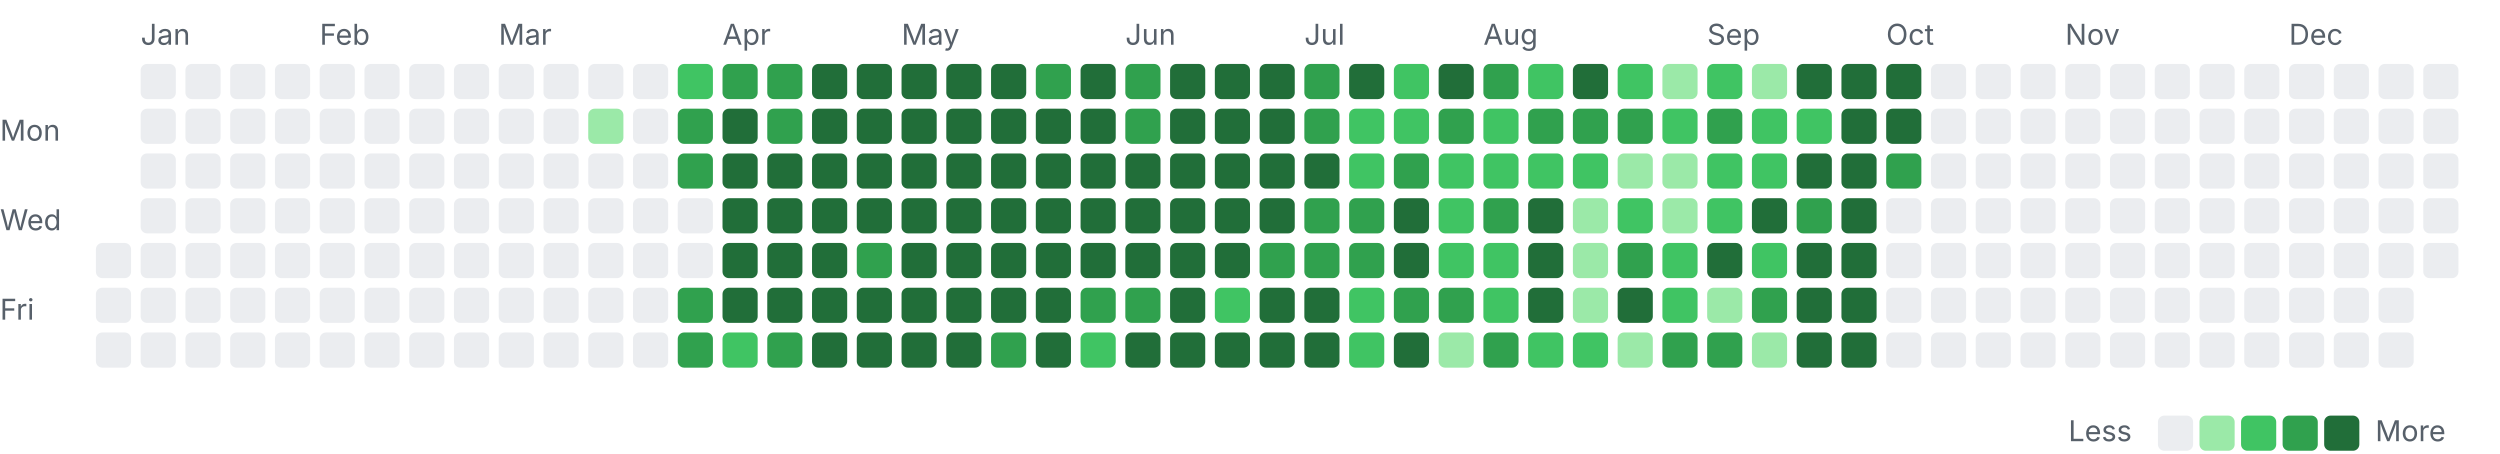
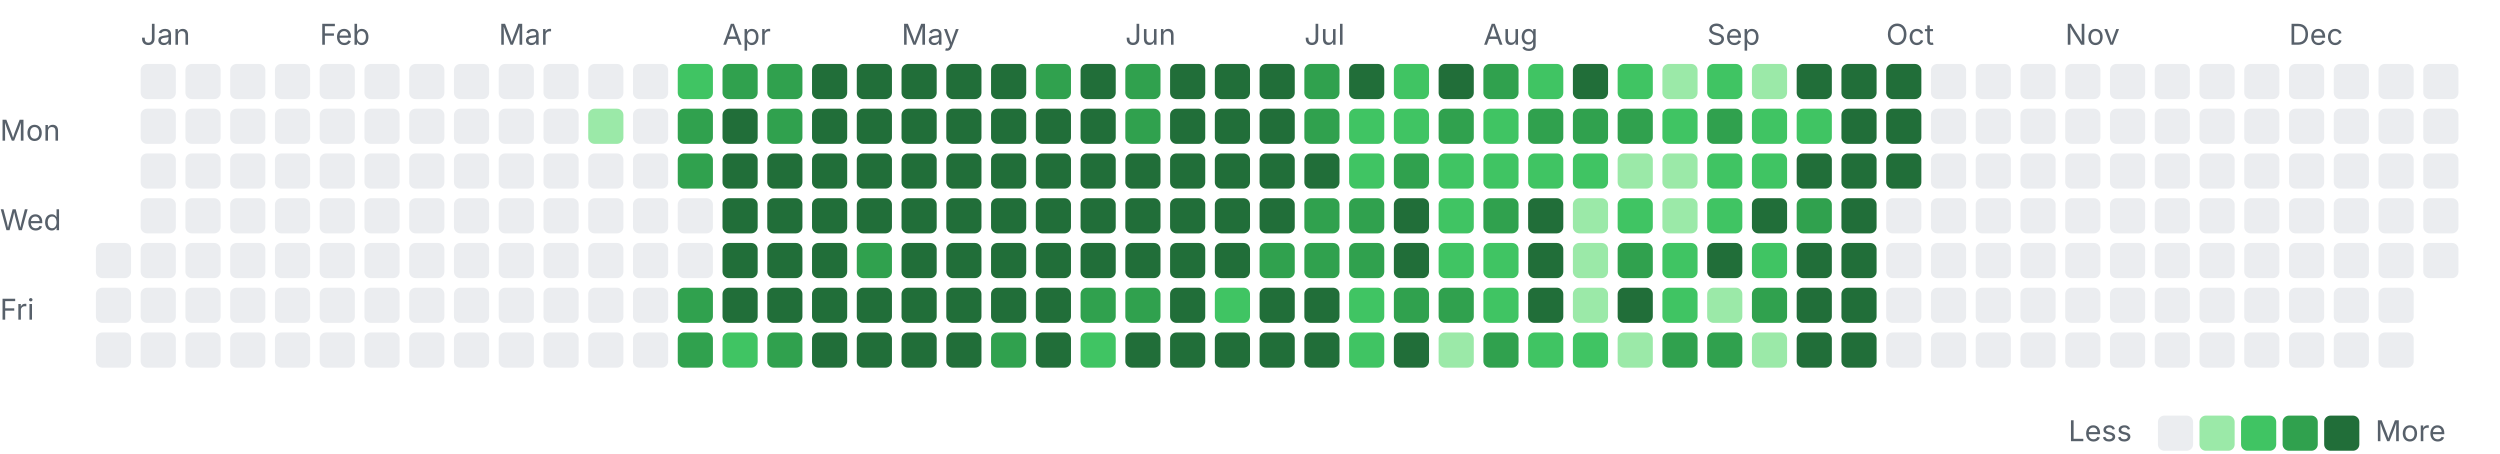
<svg xmlns="http://www.w3.org/2000/svg" width="782" height="142" viewBox="0 0 782 142">
  <style>.l0{fill:#ebedf0}.l1{fill:#9be9a8}.l2{fill:#40c463}.l3{fill:#30a14e}.l4{fill:#216e39} .lbl{fill:#57606a;font:9px -apple-system,Segoe UI,sans-serif}@media(prefers-color-scheme:dark){.l0{fill:#161b22}.l1{fill:#0e4429}.l2{fill:#006d32}.l3{fill:#26a641}.l4{fill:#39d353} .lbl{fill:#8b949e}}</style>
  <text class="lbl" x="44" y="14">Jan</text>
  <text class="lbl" x="100" y="14">Feb</text>
  <text class="lbl" x="156" y="14">Mar</text>
  <text class="lbl" x="226" y="14">Apr</text>
  <text class="lbl" x="282" y="14">May</text>
  <text class="lbl" x="352" y="14">Jun</text>
  <text class="lbl" x="408" y="14">Jul</text>
  <text class="lbl" x="464" y="14">Aug</text>
  <text class="lbl" x="534" y="14">Sep</text>
  <text class="lbl" x="590" y="14">Oct</text>
  <text class="lbl" x="646" y="14">Nov</text>
  <text class="lbl" x="716" y="14">Dec</text>
  <text class="lbl" x="0" y="44">Mon</text>
  <text class="lbl" x="0" y="72">Wed</text>
  <text class="lbl" x="0" y="100">Fri</text>
  <rect class="l0" x="30" y="76" width="11" height="11" rx="2" />
  <rect class="l0" x="30" y="90" width="11" height="11" rx="2" />
  <rect class="l0" x="30" y="104" width="11" height="11" rx="2" />
  <rect class="l0" x="44" y="20" width="11" height="11" rx="2" />
  <rect class="l0" x="44" y="34" width="11" height="11" rx="2" />
  <rect class="l0" x="44" y="48" width="11" height="11" rx="2" />
  <rect class="l0" x="44" y="62" width="11" height="11" rx="2" />
  <rect class="l0" x="44" y="76" width="11" height="11" rx="2" />
  <rect class="l0" x="44" y="90" width="11" height="11" rx="2" />
  <rect class="l0" x="44" y="104" width="11" height="11" rx="2" />
  <rect class="l0" x="58" y="20" width="11" height="11" rx="2" />
  <rect class="l0" x="58" y="34" width="11" height="11" rx="2" />
  <rect class="l0" x="58" y="48" width="11" height="11" rx="2" />
  <rect class="l0" x="58" y="62" width="11" height="11" rx="2" />
  <rect class="l0" x="58" y="76" width="11" height="11" rx="2" />
  <rect class="l0" x="58" y="90" width="11" height="11" rx="2" />
  <rect class="l0" x="58" y="104" width="11" height="11" rx="2" />
  <rect class="l0" x="72" y="20" width="11" height="11" rx="2" />
  <rect class="l0" x="72" y="34" width="11" height="11" rx="2" />
  <rect class="l0" x="72" y="48" width="11" height="11" rx="2" />
  <rect class="l0" x="72" y="62" width="11" height="11" rx="2" />
  <rect class="l0" x="72" y="76" width="11" height="11" rx="2" />
  <rect class="l0" x="72" y="90" width="11" height="11" rx="2" />
  <rect class="l0" x="72" y="104" width="11" height="11" rx="2" />
  <rect class="l0" x="86" y="20" width="11" height="11" rx="2" />
  <rect class="l0" x="86" y="34" width="11" height="11" rx="2" />
  <rect class="l0" x="86" y="48" width="11" height="11" rx="2" />
  <rect class="l0" x="86" y="62" width="11" height="11" rx="2" />
  <rect class="l0" x="86" y="76" width="11" height="11" rx="2" />
  <rect class="l0" x="86" y="90" width="11" height="11" rx="2" />
  <rect class="l0" x="86" y="104" width="11" height="11" rx="2" />
  <rect class="l0" x="100" y="20" width="11" height="11" rx="2" />
  <rect class="l0" x="100" y="34" width="11" height="11" rx="2" />
  <rect class="l0" x="100" y="48" width="11" height="11" rx="2" />
  <rect class="l0" x="100" y="62" width="11" height="11" rx="2" />
  <rect class="l0" x="100" y="76" width="11" height="11" rx="2" />
  <rect class="l0" x="100" y="90" width="11" height="11" rx="2" />
  <rect class="l0" x="100" y="104" width="11" height="11" rx="2" />
  <rect class="l0" x="114" y="20" width="11" height="11" rx="2" />
  <rect class="l0" x="114" y="34" width="11" height="11" rx="2" />
  <rect class="l0" x="114" y="48" width="11" height="11" rx="2" />
  <rect class="l0" x="114" y="62" width="11" height="11" rx="2" />
  <rect class="l0" x="114" y="76" width="11" height="11" rx="2" />
  <rect class="l0" x="114" y="90" width="11" height="11" rx="2" />
  <rect class="l0" x="114" y="104" width="11" height="11" rx="2" />
  <rect class="l0" x="128" y="20" width="11" height="11" rx="2" />
  <rect class="l0" x="128" y="34" width="11" height="11" rx="2" />
  <rect class="l0" x="128" y="48" width="11" height="11" rx="2" />
  <rect class="l0" x="128" y="62" width="11" height="11" rx="2" />
  <rect class="l0" x="128" y="76" width="11" height="11" rx="2" />
  <rect class="l0" x="128" y="90" width="11" height="11" rx="2" />
  <rect class="l0" x="128" y="104" width="11" height="11" rx="2" />
  <rect class="l0" x="142" y="20" width="11" height="11" rx="2" />
  <rect class="l0" x="142" y="34" width="11" height="11" rx="2" />
  <rect class="l0" x="142" y="48" width="11" height="11" rx="2" />
  <rect class="l0" x="142" y="62" width="11" height="11" rx="2" />
  <rect class="l0" x="142" y="76" width="11" height="11" rx="2" />
  <rect class="l0" x="142" y="90" width="11" height="11" rx="2" />
  <rect class="l0" x="142" y="104" width="11" height="11" rx="2" />
  <rect class="l0" x="156" y="20" width="11" height="11" rx="2" />
  <rect class="l0" x="156" y="34" width="11" height="11" rx="2" />
  <rect class="l0" x="156" y="48" width="11" height="11" rx="2" />
  <rect class="l0" x="156" y="62" width="11" height="11" rx="2" />
  <rect class="l0" x="156" y="76" width="11" height="11" rx="2" />
  <rect class="l0" x="156" y="90" width="11" height="11" rx="2" />
  <rect class="l0" x="156" y="104" width="11" height="11" rx="2" />
  <rect class="l0" x="170" y="20" width="11" height="11" rx="2" />
  <rect class="l0" x="170" y="34" width="11" height="11" rx="2" />
  <rect class="l0" x="170" y="48" width="11" height="11" rx="2" />
  <rect class="l0" x="170" y="62" width="11" height="11" rx="2" />
  <rect class="l0" x="170" y="76" width="11" height="11" rx="2" />
  <rect class="l0" x="170" y="90" width="11" height="11" rx="2" />
  <rect class="l0" x="170" y="104" width="11" height="11" rx="2" />
  <rect class="l0" x="184" y="20" width="11" height="11" rx="2" />
  <rect class="l1" x="184" y="34" width="11" height="11" rx="2" />
  <rect class="l0" x="184" y="48" width="11" height="11" rx="2" />
  <rect class="l0" x="184" y="62" width="11" height="11" rx="2" />
  <rect class="l0" x="184" y="76" width="11" height="11" rx="2" />
  <rect class="l0" x="184" y="90" width="11" height="11" rx="2" />
  <rect class="l0" x="184" y="104" width="11" height="11" rx="2" />
  <rect class="l0" x="198" y="20" width="11" height="11" rx="2" />
  <rect class="l0" x="198" y="34" width="11" height="11" rx="2" />
  <rect class="l0" x="198" y="48" width="11" height="11" rx="2" />
  <rect class="l0" x="198" y="62" width="11" height="11" rx="2" />
  <rect class="l0" x="198" y="76" width="11" height="11" rx="2" />
  <rect class="l0" x="198" y="90" width="11" height="11" rx="2" />
  <rect class="l0" x="198" y="104" width="11" height="11" rx="2" />
  <rect class="l2" x="212" y="20" width="11" height="11" rx="2" />
  <rect class="l3" x="212" y="34" width="11" height="11" rx="2" />
  <rect class="l3" x="212" y="48" width="11" height="11" rx="2" />
  <rect class="l0" x="212" y="62" width="11" height="11" rx="2" />
  <rect class="l0" x="212" y="76" width="11" height="11" rx="2" />
  <rect class="l3" x="212" y="90" width="11" height="11" rx="2" />
  <rect class="l3" x="212" y="104" width="11" height="11" rx="2" />
  <rect class="l3" x="226" y="20" width="11" height="11" rx="2" />
  <rect class="l4" x="226" y="34" width="11" height="11" rx="2" />
  <rect class="l4" x="226" y="48" width="11" height="11" rx="2" />
  <rect class="l4" x="226" y="62" width="11" height="11" rx="2" />
  <rect class="l4" x="226" y="76" width="11" height="11" rx="2" />
  <rect class="l4" x="226" y="90" width="11" height="11" rx="2" />
  <rect class="l2" x="226" y="104" width="11" height="11" rx="2" />
  <rect class="l3" x="240" y="20" width="11" height="11" rx="2" />
  <rect class="l3" x="240" y="34" width="11" height="11" rx="2" />
  <rect class="l4" x="240" y="48" width="11" height="11" rx="2" />
  <rect class="l4" x="240" y="62" width="11" height="11" rx="2" />
  <rect class="l4" x="240" y="76" width="11" height="11" rx="2" />
  <rect class="l4" x="240" y="90" width="11" height="11" rx="2" />
  <rect class="l3" x="240" y="104" width="11" height="11" rx="2" />
  <rect class="l4" x="254" y="20" width="11" height="11" rx="2" />
  <rect class="l4" x="254" y="34" width="11" height="11" rx="2" />
  <rect class="l4" x="254" y="48" width="11" height="11" rx="2" />
  <rect class="l4" x="254" y="62" width="11" height="11" rx="2" />
  <rect class="l4" x="254" y="76" width="11" height="11" rx="2" />
  <rect class="l4" x="254" y="90" width="11" height="11" rx="2" />
  <rect class="l4" x="254" y="104" width="11" height="11" rx="2" />
  <rect class="l4" x="268" y="20" width="11" height="11" rx="2" />
  <rect class="l4" x="268" y="34" width="11" height="11" rx="2" />
  <rect class="l4" x="268" y="48" width="11" height="11" rx="2" />
  <rect class="l4" x="268" y="62" width="11" height="11" rx="2" />
  <rect class="l3" x="268" y="76" width="11" height="11" rx="2" />
  <rect class="l4" x="268" y="90" width="11" height="11" rx="2" />
  <rect class="l4" x="268" y="104" width="11" height="11" rx="2" />
  <rect class="l4" x="282" y="20" width="11" height="11" rx="2" />
  <rect class="l4" x="282" y="34" width="11" height="11" rx="2" />
  <rect class="l4" x="282" y="48" width="11" height="11" rx="2" />
  <rect class="l4" x="282" y="62" width="11" height="11" rx="2" />
  <rect class="l4" x="282" y="76" width="11" height="11" rx="2" />
  <rect class="l4" x="282" y="90" width="11" height="11" rx="2" />
  <rect class="l4" x="282" y="104" width="11" height="11" rx="2" />
  <rect class="l4" x="296" y="20" width="11" height="11" rx="2" />
  <rect class="l4" x="296" y="34" width="11" height="11" rx="2" />
  <rect class="l4" x="296" y="48" width="11" height="11" rx="2" />
  <rect class="l4" x="296" y="62" width="11" height="11" rx="2" />
  <rect class="l4" x="296" y="76" width="11" height="11" rx="2" />
  <rect class="l4" x="296" y="90" width="11" height="11" rx="2" />
  <rect class="l4" x="296" y="104" width="11" height="11" rx="2" />
  <rect class="l4" x="310" y="20" width="11" height="11" rx="2" />
  <rect class="l4" x="310" y="34" width="11" height="11" rx="2" />
  <rect class="l4" x="310" y="48" width="11" height="11" rx="2" />
  <rect class="l4" x="310" y="62" width="11" height="11" rx="2" />
  <rect class="l4" x="310" y="76" width="11" height="11" rx="2" />
  <rect class="l4" x="310" y="90" width="11" height="11" rx="2" />
  <rect class="l3" x="310" y="104" width="11" height="11" rx="2" />
  <rect class="l3" x="324" y="20" width="11" height="11" rx="2" />
  <rect class="l4" x="324" y="34" width="11" height="11" rx="2" />
  <rect class="l4" x="324" y="48" width="11" height="11" rx="2" />
  <rect class="l4" x="324" y="62" width="11" height="11" rx="2" />
  <rect class="l4" x="324" y="76" width="11" height="11" rx="2" />
  <rect class="l4" x="324" y="90" width="11" height="11" rx="2" />
  <rect class="l4" x="324" y="104" width="11" height="11" rx="2" />
  <rect class="l4" x="338" y="20" width="11" height="11" rx="2" />
  <rect class="l4" x="338" y="34" width="11" height="11" rx="2" />
  <rect class="l4" x="338" y="48" width="11" height="11" rx="2" />
  <rect class="l4" x="338" y="62" width="11" height="11" rx="2" />
  <rect class="l4" x="338" y="76" width="11" height="11" rx="2" />
  <rect class="l3" x="338" y="90" width="11" height="11" rx="2" />
  <rect class="l2" x="338" y="104" width="11" height="11" rx="2" />
  <rect class="l3" x="352" y="20" width="11" height="11" rx="2" />
  <rect class="l3" x="352" y="34" width="11" height="11" rx="2" />
  <rect class="l4" x="352" y="48" width="11" height="11" rx="2" />
  <rect class="l4" x="352" y="62" width="11" height="11" rx="2" />
  <rect class="l4" x="352" y="76" width="11" height="11" rx="2" />
  <rect class="l3" x="352" y="90" width="11" height="11" rx="2" />
  <rect class="l4" x="352" y="104" width="11" height="11" rx="2" />
  <rect class="l4" x="366" y="20" width="11" height="11" rx="2" />
  <rect class="l4" x="366" y="34" width="11" height="11" rx="2" />
  <rect class="l4" x="366" y="48" width="11" height="11" rx="2" />
  <rect class="l4" x="366" y="62" width="11" height="11" rx="2" />
  <rect class="l4" x="366" y="76" width="11" height="11" rx="2" />
  <rect class="l4" x="366" y="90" width="11" height="11" rx="2" />
  <rect class="l4" x="366" y="104" width="11" height="11" rx="2" />
  <rect class="l4" x="380" y="20" width="11" height="11" rx="2" />
  <rect class="l4" x="380" y="34" width="11" height="11" rx="2" />
  <rect class="l4" x="380" y="48" width="11" height="11" rx="2" />
  <rect class="l4" x="380" y="62" width="11" height="11" rx="2" />
  <rect class="l4" x="380" y="76" width="11" height="11" rx="2" />
  <rect class="l2" x="380" y="90" width="11" height="11" rx="2" />
  <rect class="l4" x="380" y="104" width="11" height="11" rx="2" />
  <rect class="l4" x="394" y="20" width="11" height="11" rx="2" />
  <rect class="l4" x="394" y="34" width="11" height="11" rx="2" />
  <rect class="l4" x="394" y="48" width="11" height="11" rx="2" />
  <rect class="l4" x="394" y="62" width="11" height="11" rx="2" />
  <rect class="l3" x="394" y="76" width="11" height="11" rx="2" />
  <rect class="l4" x="394" y="90" width="11" height="11" rx="2" />
  <rect class="l4" x="394" y="104" width="11" height="11" rx="2" />
  <rect class="l3" x="408" y="20" width="11" height="11" rx="2" />
  <rect class="l3" x="408" y="34" width="11" height="11" rx="2" />
  <rect class="l4" x="408" y="48" width="11" height="11" rx="2" />
  <rect class="l3" x="408" y="62" width="11" height="11" rx="2" />
  <rect class="l3" x="408" y="76" width="11" height="11" rx="2" />
  <rect class="l4" x="408" y="90" width="11" height="11" rx="2" />
  <rect class="l4" x="408" y="104" width="11" height="11" rx="2" />
  <rect class="l4" x="422" y="20" width="11" height="11" rx="2" />
  <rect class="l2" x="422" y="34" width="11" height="11" rx="2" />
  <rect class="l2" x="422" y="48" width="11" height="11" rx="2" />
  <rect class="l3" x="422" y="62" width="11" height="11" rx="2" />
  <rect class="l3" x="422" y="76" width="11" height="11" rx="2" />
  <rect class="l2" x="422" y="90" width="11" height="11" rx="2" />
  <rect class="l2" x="422" y="104" width="11" height="11" rx="2" />
  <rect class="l2" x="436" y="20" width="11" height="11" rx="2" />
  <rect class="l2" x="436" y="34" width="11" height="11" rx="2" />
  <rect class="l3" x="436" y="48" width="11" height="11" rx="2" />
  <rect class="l4" x="436" y="62" width="11" height="11" rx="2" />
  <rect class="l4" x="436" y="76" width="11" height="11" rx="2" />
  <rect class="l3" x="436" y="90" width="11" height="11" rx="2" />
  <rect class="l4" x="436" y="104" width="11" height="11" rx="2" />
  <rect class="l4" x="450" y="20" width="11" height="11" rx="2" />
  <rect class="l3" x="450" y="34" width="11" height="11" rx="2" />
  <rect class="l2" x="450" y="48" width="11" height="11" rx="2" />
  <rect class="l2" x="450" y="62" width="11" height="11" rx="2" />
  <rect class="l2" x="450" y="76" width="11" height="11" rx="2" />
  <rect class="l3" x="450" y="90" width="11" height="11" rx="2" />
  <rect class="l1" x="450" y="104" width="11" height="11" rx="2" />
  <rect class="l3" x="464" y="20" width="11" height="11" rx="2" />
  <rect class="l2" x="464" y="34" width="11" height="11" rx="2" />
  <rect class="l2" x="464" y="48" width="11" height="11" rx="2" />
  <rect class="l3" x="464" y="62" width="11" height="11" rx="2" />
  <rect class="l2" x="464" y="76" width="11" height="11" rx="2" />
  <rect class="l2" x="464" y="90" width="11" height="11" rx="2" />
  <rect class="l3" x="464" y="104" width="11" height="11" rx="2" />
  <rect class="l2" x="478" y="20" width="11" height="11" rx="2" />
  <rect class="l3" x="478" y="34" width="11" height="11" rx="2" />
  <rect class="l2" x="478" y="48" width="11" height="11" rx="2" />
  <rect class="l4" x="478" y="62" width="11" height="11" rx="2" />
  <rect class="l4" x="478" y="76" width="11" height="11" rx="2" />
  <rect class="l4" x="478" y="90" width="11" height="11" rx="2" />
  <rect class="l2" x="478" y="104" width="11" height="11" rx="2" />
  <rect class="l4" x="492" y="20" width="11" height="11" rx="2" />
  <rect class="l3" x="492" y="34" width="11" height="11" rx="2" />
  <rect class="l2" x="492" y="48" width="11" height="11" rx="2" />
  <rect class="l1" x="492" y="62" width="11" height="11" rx="2" />
  <rect class="l1" x="492" y="76" width="11" height="11" rx="2" />
  <rect class="l1" x="492" y="90" width="11" height="11" rx="2" />
  <rect class="l2" x="492" y="104" width="11" height="11" rx="2" />
  <rect class="l2" x="506" y="20" width="11" height="11" rx="2" />
  <rect class="l3" x="506" y="34" width="11" height="11" rx="2" />
  <rect class="l1" x="506" y="48" width="11" height="11" rx="2" />
  <rect class="l2" x="506" y="62" width="11" height="11" rx="2" />
  <rect class="l3" x="506" y="76" width="11" height="11" rx="2" />
  <rect class="l4" x="506" y="90" width="11" height="11" rx="2" />
  <rect class="l1" x="506" y="104" width="11" height="11" rx="2" />
  <rect class="l1" x="520" y="20" width="11" height="11" rx="2" />
  <rect class="l2" x="520" y="34" width="11" height="11" rx="2" />
  <rect class="l1" x="520" y="48" width="11" height="11" rx="2" />
  <rect class="l1" x="520" y="62" width="11" height="11" rx="2" />
  <rect class="l2" x="520" y="76" width="11" height="11" rx="2" />
  <rect class="l2" x="520" y="90" width="11" height="11" rx="2" />
  <rect class="l3" x="520" y="104" width="11" height="11" rx="2" />
  <rect class="l2" x="534" y="20" width="11" height="11" rx="2" />
  <rect class="l3" x="534" y="34" width="11" height="11" rx="2" />
  <rect class="l2" x="534" y="48" width="11" height="11" rx="2" />
  <rect class="l2" x="534" y="62" width="11" height="11" rx="2" />
  <rect class="l4" x="534" y="76" width="11" height="11" rx="2" />
  <rect class="l1" x="534" y="90" width="11" height="11" rx="2" />
  <rect class="l3" x="534" y="104" width="11" height="11" rx="2" />
  <rect class="l1" x="548" y="20" width="11" height="11" rx="2" />
  <rect class="l2" x="548" y="34" width="11" height="11" rx="2" />
  <rect class="l2" x="548" y="48" width="11" height="11" rx="2" />
  <rect class="l4" x="548" y="62" width="11" height="11" rx="2" />
  <rect class="l2" x="548" y="76" width="11" height="11" rx="2" />
  <rect class="l3" x="548" y="90" width="11" height="11" rx="2" />
  <rect class="l1" x="548" y="104" width="11" height="11" rx="2" />
  <rect class="l4" x="562" y="20" width="11" height="11" rx="2" />
  <rect class="l2" x="562" y="34" width="11" height="11" rx="2" />
  <rect class="l4" x="562" y="48" width="11" height="11" rx="2" />
  <rect class="l3" x="562" y="62" width="11" height="11" rx="2" />
  <rect class="l4" x="562" y="76" width="11" height="11" rx="2" />
  <rect class="l4" x="562" y="90" width="11" height="11" rx="2" />
  <rect class="l4" x="562" y="104" width="11" height="11" rx="2" />
  <rect class="l4" x="576" y="20" width="11" height="11" rx="2" />
  <rect class="l4" x="576" y="34" width="11" height="11" rx="2" />
  <rect class="l4" x="576" y="48" width="11" height="11" rx="2" />
  <rect class="l4" x="576" y="62" width="11" height="11" rx="2" />
  <rect class="l4" x="576" y="76" width="11" height="11" rx="2" />
  <rect class="l4" x="576" y="90" width="11" height="11" rx="2" />
  <rect class="l4" x="576" y="104" width="11" height="11" rx="2" />
  <rect class="l4" x="590" y="20" width="11" height="11" rx="2" />
  <rect class="l4" x="590" y="34" width="11" height="11" rx="2" />
-   <rect class="l3" x="590" y="48" width="11" height="11" rx="2" />
+   <rect class="l4" x="590" y="48" width="11" height="11" rx="2" />
  <rect class="l0" x="590" y="62" width="11" height="11" rx="2" />
  <rect class="l0" x="590" y="76" width="11" height="11" rx="2" />
  <rect class="l0" x="590" y="90" width="11" height="11" rx="2" />
  <rect class="l0" x="590" y="104" width="11" height="11" rx="2" />
  <rect class="l0" x="604" y="20" width="11" height="11" rx="2" />
  <rect class="l0" x="604" y="34" width="11" height="11" rx="2" />
  <rect class="l0" x="604" y="48" width="11" height="11" rx="2" />
  <rect class="l0" x="604" y="62" width="11" height="11" rx="2" />
  <rect class="l0" x="604" y="76" width="11" height="11" rx="2" />
  <rect class="l0" x="604" y="90" width="11" height="11" rx="2" />
  <rect class="l0" x="604" y="104" width="11" height="11" rx="2" />
  <rect class="l0" x="618" y="20" width="11" height="11" rx="2" />
  <rect class="l0" x="618" y="34" width="11" height="11" rx="2" />
  <rect class="l0" x="618" y="48" width="11" height="11" rx="2" />
  <rect class="l0" x="618" y="62" width="11" height="11" rx="2" />
  <rect class="l0" x="618" y="76" width="11" height="11" rx="2" />
  <rect class="l0" x="618" y="90" width="11" height="11" rx="2" />
  <rect class="l0" x="618" y="104" width="11" height="11" rx="2" />
  <rect class="l0" x="632" y="20" width="11" height="11" rx="2" />
  <rect class="l0" x="632" y="34" width="11" height="11" rx="2" />
  <rect class="l0" x="632" y="48" width="11" height="11" rx="2" />
  <rect class="l0" x="632" y="62" width="11" height="11" rx="2" />
  <rect class="l0" x="632" y="76" width="11" height="11" rx="2" />
  <rect class="l0" x="632" y="90" width="11" height="11" rx="2" />
  <rect class="l0" x="632" y="104" width="11" height="11" rx="2" />
  <rect class="l0" x="646" y="20" width="11" height="11" rx="2" />
  <rect class="l0" x="646" y="34" width="11" height="11" rx="2" />
  <rect class="l0" x="646" y="48" width="11" height="11" rx="2" />
  <rect class="l0" x="646" y="62" width="11" height="11" rx="2" />
  <rect class="l0" x="646" y="76" width="11" height="11" rx="2" />
  <rect class="l0" x="646" y="90" width="11" height="11" rx="2" />
  <rect class="l0" x="646" y="104" width="11" height="11" rx="2" />
  <rect class="l0" x="660" y="20" width="11" height="11" rx="2" />
  <rect class="l0" x="660" y="34" width="11" height="11" rx="2" />
  <rect class="l0" x="660" y="48" width="11" height="11" rx="2" />
  <rect class="l0" x="660" y="62" width="11" height="11" rx="2" />
  <rect class="l0" x="660" y="76" width="11" height="11" rx="2" />
  <rect class="l0" x="660" y="90" width="11" height="11" rx="2" />
  <rect class="l0" x="660" y="104" width="11" height="11" rx="2" />
  <rect class="l0" x="674" y="20" width="11" height="11" rx="2" />
  <rect class="l0" x="674" y="34" width="11" height="11" rx="2" />
  <rect class="l0" x="674" y="48" width="11" height="11" rx="2" />
  <rect class="l0" x="674" y="62" width="11" height="11" rx="2" />
  <rect class="l0" x="674" y="76" width="11" height="11" rx="2" />
  <rect class="l0" x="674" y="90" width="11" height="11" rx="2" />
  <rect class="l0" x="674" y="104" width="11" height="11" rx="2" />
  <rect class="l0" x="688" y="20" width="11" height="11" rx="2" />
  <rect class="l0" x="688" y="34" width="11" height="11" rx="2" />
  <rect class="l0" x="688" y="48" width="11" height="11" rx="2" />
  <rect class="l0" x="688" y="62" width="11" height="11" rx="2" />
  <rect class="l0" x="688" y="76" width="11" height="11" rx="2" />
  <rect class="l0" x="688" y="90" width="11" height="11" rx="2" />
  <rect class="l0" x="688" y="104" width="11" height="11" rx="2" />
  <rect class="l0" x="702" y="20" width="11" height="11" rx="2" />
  <rect class="l0" x="702" y="34" width="11" height="11" rx="2" />
  <rect class="l0" x="702" y="48" width="11" height="11" rx="2" />
  <rect class="l0" x="702" y="62" width="11" height="11" rx="2" />
  <rect class="l0" x="702" y="76" width="11" height="11" rx="2" />
  <rect class="l0" x="702" y="90" width="11" height="11" rx="2" />
  <rect class="l0" x="702" y="104" width="11" height="11" rx="2" />
  <rect class="l0" x="716" y="20" width="11" height="11" rx="2" />
  <rect class="l0" x="716" y="34" width="11" height="11" rx="2" />
  <rect class="l0" x="716" y="48" width="11" height="11" rx="2" />
  <rect class="l0" x="716" y="62" width="11" height="11" rx="2" />
  <rect class="l0" x="716" y="76" width="11" height="11" rx="2" />
  <rect class="l0" x="716" y="90" width="11" height="11" rx="2" />
  <rect class="l0" x="716" y="104" width="11" height="11" rx="2" />
  <rect class="l0" x="730" y="20" width="11" height="11" rx="2" />
  <rect class="l0" x="730" y="34" width="11" height="11" rx="2" />
  <rect class="l0" x="730" y="48" width="11" height="11" rx="2" />
  <rect class="l0" x="730" y="62" width="11" height="11" rx="2" />
  <rect class="l0" x="730" y="76" width="11" height="11" rx="2" />
  <rect class="l0" x="730" y="90" width="11" height="11" rx="2" />
  <rect class="l0" x="730" y="104" width="11" height="11" rx="2" />
  <rect class="l0" x="744" y="20" width="11" height="11" rx="2" />
  <rect class="l0" x="744" y="34" width="11" height="11" rx="2" />
  <rect class="l0" x="744" y="48" width="11" height="11" rx="2" />
  <rect class="l0" x="744" y="62" width="11" height="11" rx="2" />
  <rect class="l0" x="744" y="76" width="11" height="11" rx="2" />
  <rect class="l0" x="744" y="90" width="11" height="11" rx="2" />
  <rect class="l0" x="744" y="104" width="11" height="11" rx="2" />
  <rect class="l0" x="758" y="20" width="11" height="11" rx="2" />
  <rect class="l0" x="758" y="34" width="11" height="11" rx="2" />
  <rect class="l0" x="758" y="48" width="11" height="11" rx="2" />
  <rect class="l0" x="758" y="62" width="11" height="11" rx="2" />
  <rect class="l0" x="758" y="76" width="11" height="11" rx="2" />
  <text class="lbl" x="647" y="138">Less</text>
  <rect class="l0" x="675" y="130" width="11" height="11" rx="2" />
  <rect class="l1" x="688" y="130" width="11" height="11" rx="2" />
  <rect class="l2" x="701" y="130" width="11" height="11" rx="2" />
  <rect class="l3" x="714" y="130" width="11" height="11" rx="2" />
  <rect class="l4" x="727" y="130" width="11" height="11" rx="2" />
  <text class="lbl" x="743" y="138">More</text>
</svg>
